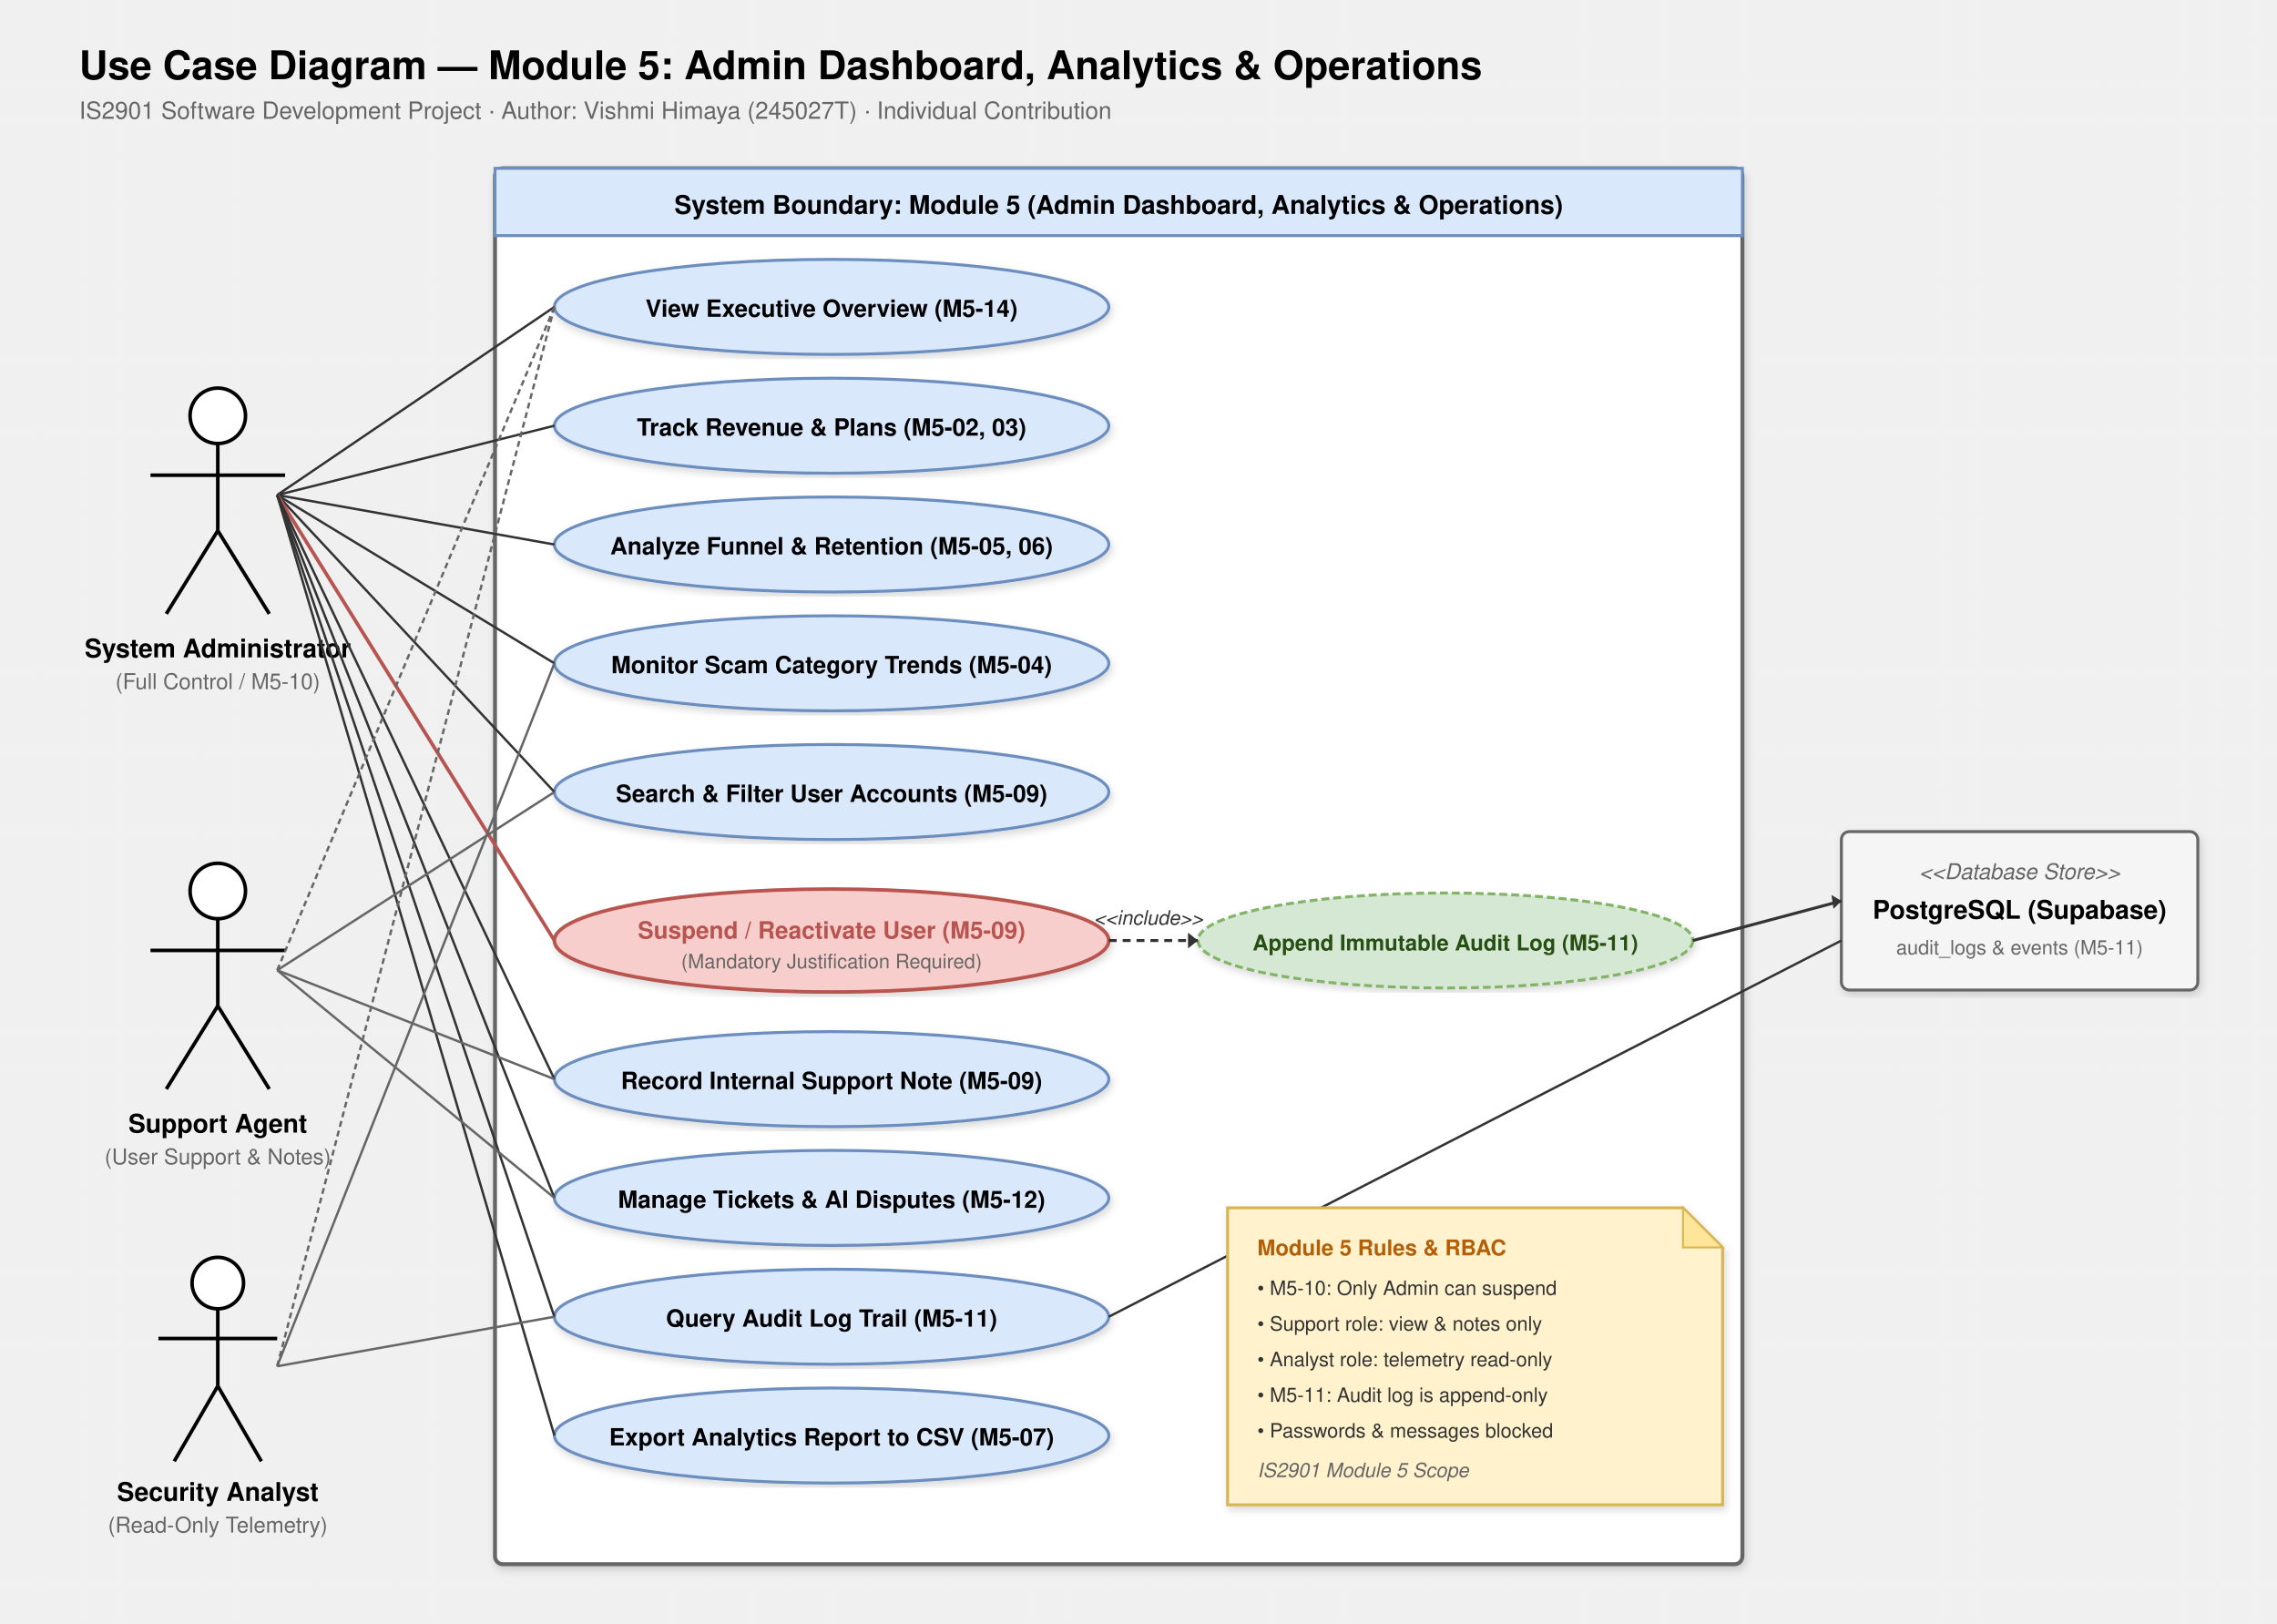
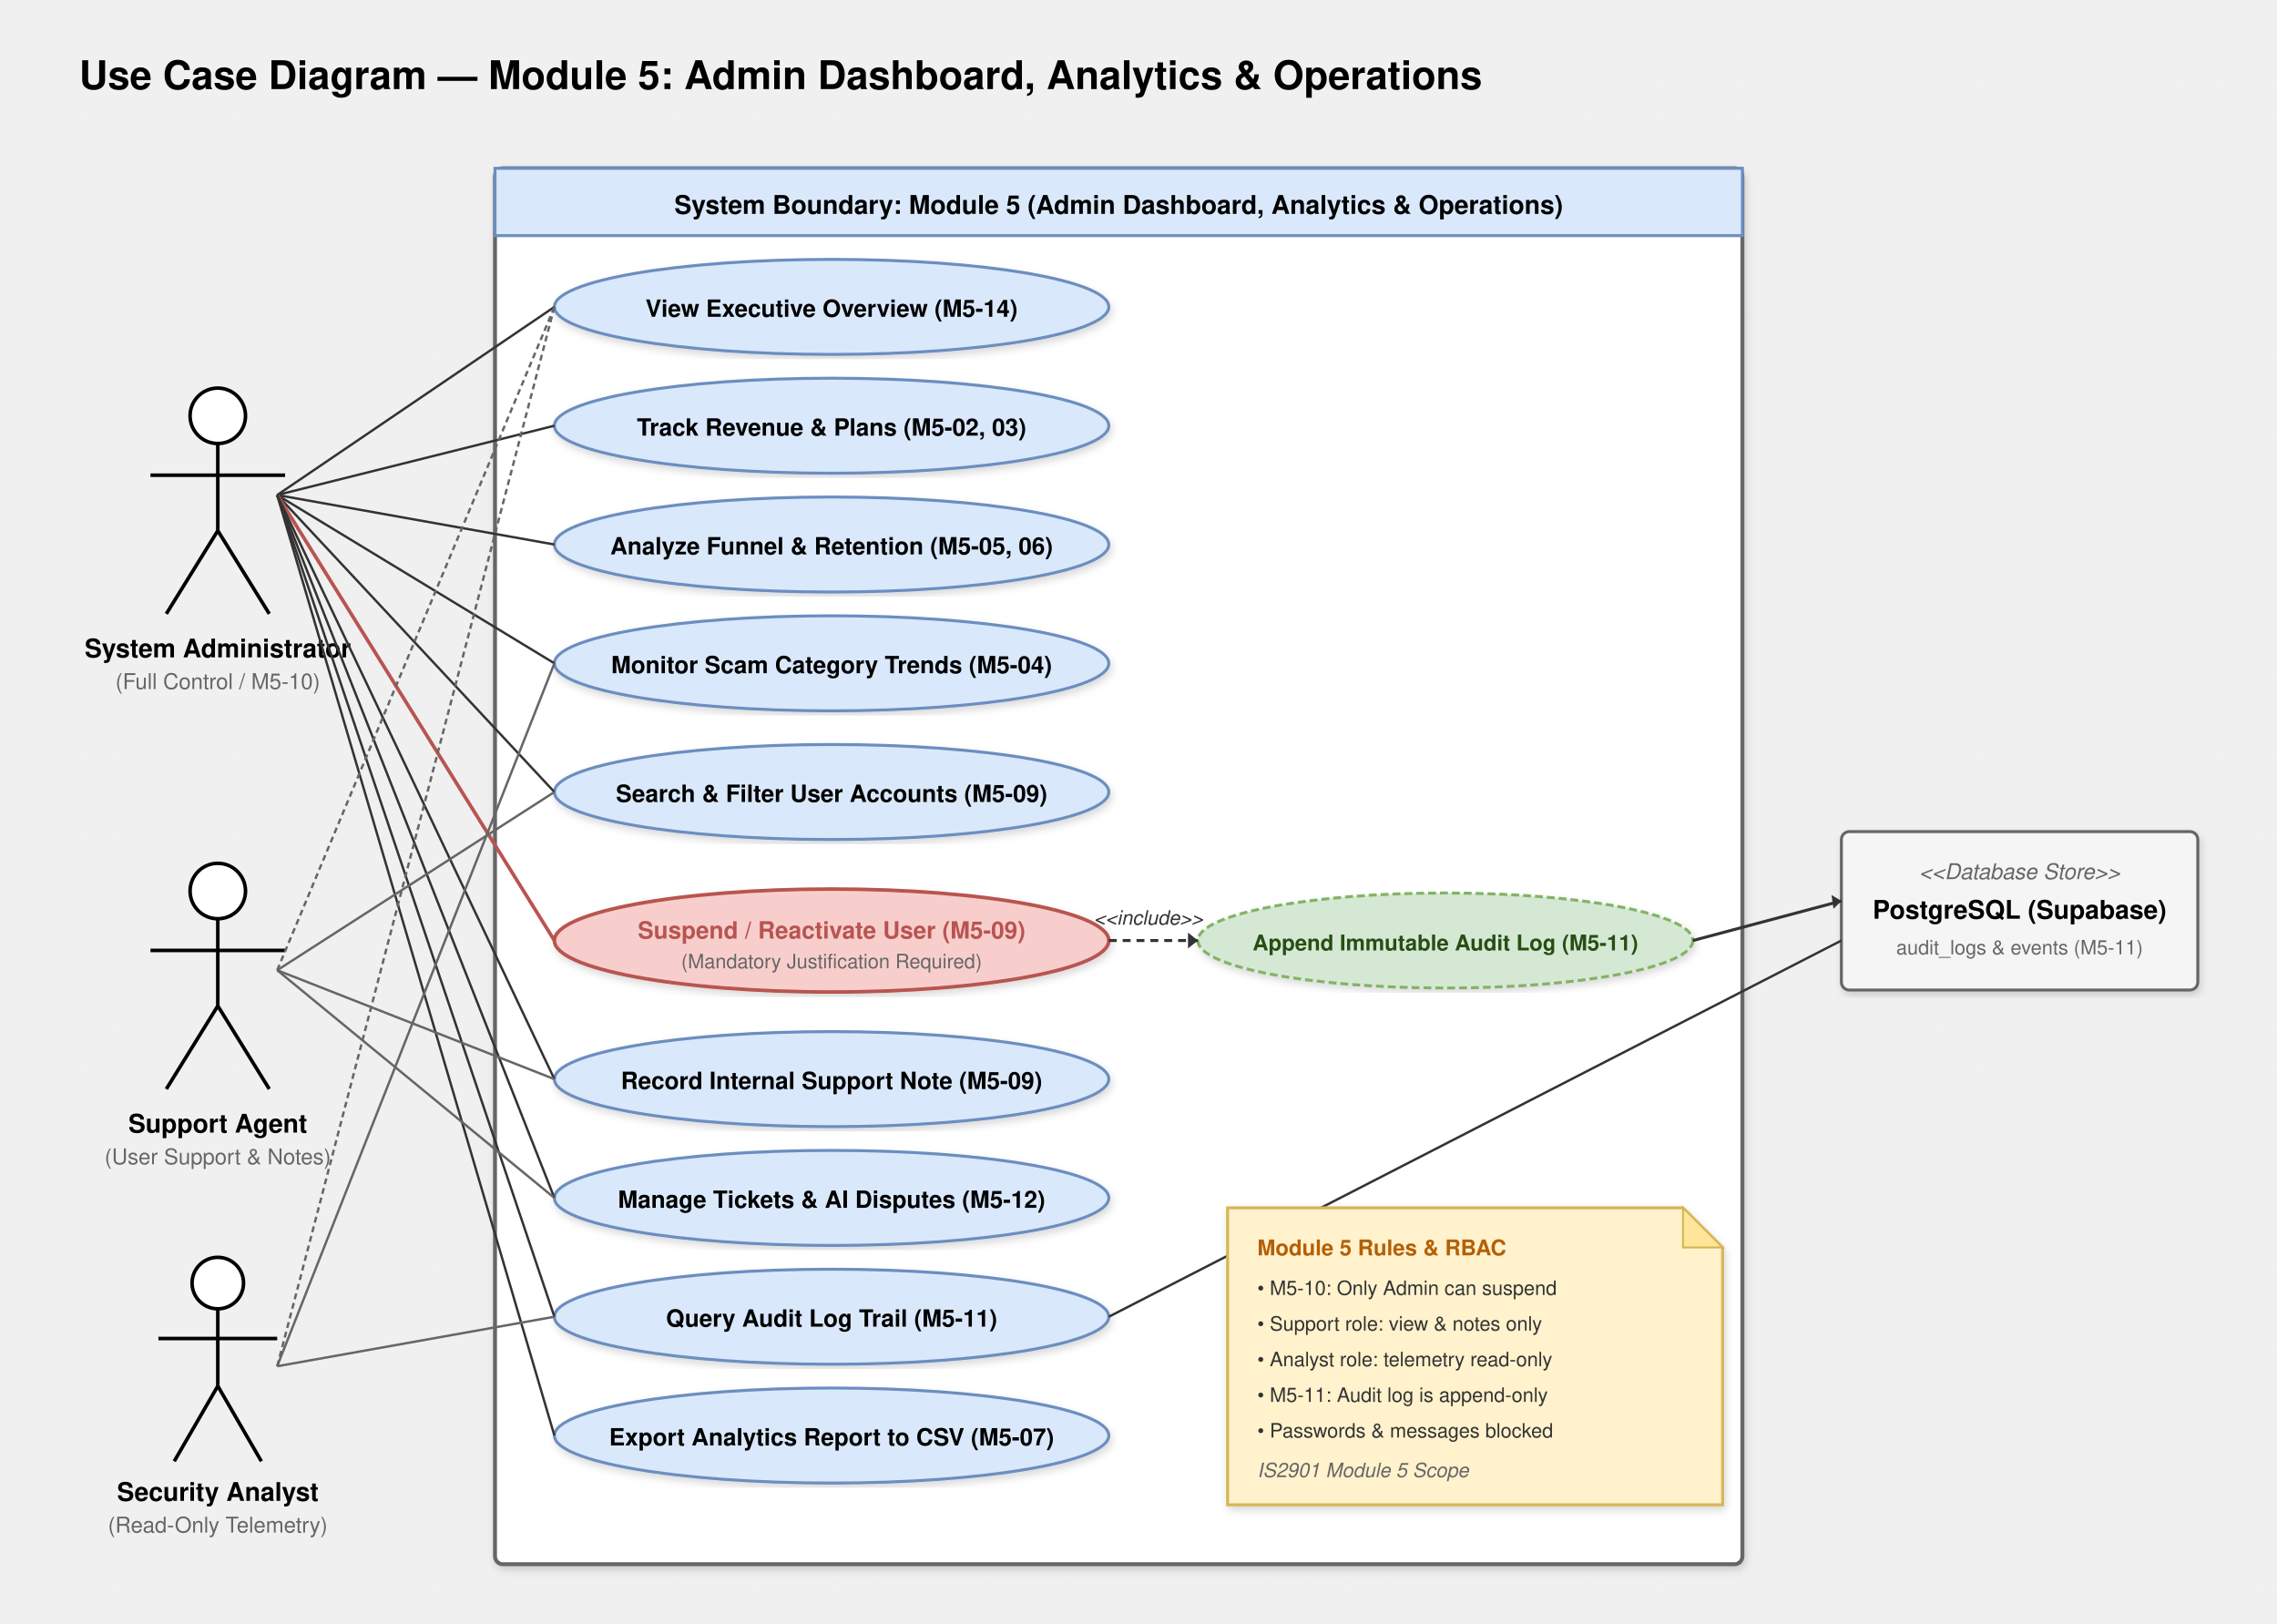
<svg xmlns="http://www.w3.org/2000/svg" viewBox="0 0 1150 820" width="100%" height="100%" style="background:#ffffff; font-family: Helvetica, Arial, sans-serif;">
  <defs>
    <pattern id="grid" width="20" height="20" patternUnits="userSpaceOnUse">
      <path d="M 20 0 L 0 0 0 20" fill="none" stroke="#f0f0f0" stroke-width="1" />
    </pattern>
    <filter id="drawio-shadow" x="-5%" y="-5%" width="110%" height="110%">
      <feDropShadow dx="1" dy="2" stdDeviation="2" flood-color="#000000" flood-opacity="0.15" />
    </filter>
  </defs>
  <rect width="100%" height="100%" fill="url(#grid)" />
-   <text x="40" y="40" font-size="20" font-weight="bold" fill="#000000">Use Case Diagram — Module 5: Admin Dashboard, Analytics &amp; Operations</text>
-   <text x="40" y="60" font-size="12" fill="#666666">IS2901 Software Development Project · Author: Vishmi Himaya (245027T) · Individual Contribution</text>
+   <text x="40" y="45" font-size="20" font-weight="bold" fill="#000000">Use Case Diagram — Module 5: Admin Dashboard, Analytics &amp; Operations</text>
  <rect x="250" y="85" width="630" height="705" fill="#ffffff" stroke="#666666" stroke-width="2" filter="url(#drawio-shadow)" rx="4" />
  <rect x="250" y="85" width="630" height="34" fill="#dae8fc" stroke="#6c8ebf" stroke-width="1.5" />
  <text x="565" y="108" font-size="13" font-weight="bold" fill="#000000" text-anchor="middle">System Boundary: Module 5 (Admin Dashboard, Analytics &amp; Operations)</text>
  <g transform="translate(60, 190)">
    <circle cx="50" cy="20" r="14" fill="#ffffff" stroke="#000000" stroke-width="1.8" />
    <line x1="50" y1="34" x2="50" y2="78" stroke="#000000" stroke-width="1.8" />
    <line x1="16" y1="50" x2="84" y2="50" stroke="#000000" stroke-width="1.8" />
    <line x1="50" y1="78" x2="24" y2="120" stroke="#000000" stroke-width="1.8" />
    <line x1="50" y1="78" x2="76" y2="120" stroke="#000000" stroke-width="1.8" />
    <text x="50" y="142" font-size="13" font-weight="bold" fill="#000000" text-anchor="middle">System Administrator</text>
    <text x="50" y="158" font-size="11" fill="#666666" text-anchor="middle">(Full Control / M5-10)</text>
  </g>
  <g transform="translate(60, 430)">
    <circle cx="50" cy="20" r="14" fill="#ffffff" stroke="#000000" stroke-width="1.8" />
    <line x1="50" y1="34" x2="50" y2="78" stroke="#000000" stroke-width="1.8" />
    <line x1="16" y1="50" x2="84" y2="50" stroke="#000000" stroke-width="1.8" />
    <line x1="50" y1="78" x2="24" y2="120" stroke="#000000" stroke-width="1.8" />
    <line x1="50" y1="78" x2="76" y2="120" stroke="#000000" stroke-width="1.8" />
    <text x="50" y="142" font-size="13" font-weight="bold" fill="#000000" text-anchor="middle">Support Agent</text>
    <text x="50" y="158" font-size="11" fill="#666666" text-anchor="middle">(User Support &amp; Notes)</text>
  </g>
  <g transform="translate(60, 630)">
    <circle cx="50" cy="18" r="13" fill="#ffffff" stroke="#000000" stroke-width="1.8" />
    <line x1="50" y1="31" x2="50" y2="70" stroke="#000000" stroke-width="1.8" />
    <line x1="20" y1="46" x2="80" y2="46" stroke="#000000" stroke-width="1.8" />
    <line x1="50" y1="70" x2="28" y2="108" stroke="#000000" stroke-width="1.8" />
    <line x1="50" y1="70" x2="72" y2="108" stroke="#000000" stroke-width="1.8" />
    <text x="50" y="128" font-size="13" font-weight="bold" fill="#000000" text-anchor="middle">Security Analyst</text>
    <text x="50" y="144" font-size="11" fill="#666666" text-anchor="middle">(Read-Only Telemetry)</text>
  </g>
  <g transform="translate(930, 420)">
    <rect x="0" y="0" width="180" height="80" fill="#f5f5f5" stroke="#666666" stroke-width="1.5" rx="4" filter="url(#drawio-shadow)" />
    <text x="90" y="24" font-size="11" font-style="italic" fill="#666666" text-anchor="middle">&lt;&lt;Database Store&gt;&gt;</text>
    <text x="90" y="44" font-size="13" font-weight="bold" fill="#000000" text-anchor="middle">PostgreSQL (Supabase)</text>
    <text x="90" y="62" font-size="10" fill="#666666" text-anchor="middle">audit_logs &amp; events (M5-11)</text>
  </g>
  <g id="uc1">
    <ellipse cx="420" cy="155" rx="140" ry="24" fill="#dae8fc" stroke="#6c8ebf" stroke-width="1.5" filter="url(#drawio-shadow)" />
    <text x="420" y="160" font-size="12" font-weight="bold" fill="#000000" text-anchor="middle">View Executive Overview (M5-14)</text>
  </g>
  <g id="uc2">
    <ellipse cx="420" cy="215" rx="140" ry="24" fill="#dae8fc" stroke="#6c8ebf" stroke-width="1.5" filter="url(#drawio-shadow)" />
    <text x="420" y="220" font-size="12" font-weight="bold" fill="#000000" text-anchor="middle">Track Revenue &amp; Plans (M5-02, 03)</text>
  </g>
  <g id="uc3">
    <ellipse cx="420" cy="275" rx="140" ry="24" fill="#dae8fc" stroke="#6c8ebf" stroke-width="1.5" filter="url(#drawio-shadow)" />
    <text x="420" y="280" font-size="12" font-weight="bold" fill="#000000" text-anchor="middle">Analyze Funnel &amp; Retention (M5-05, 06)</text>
  </g>
  <g id="uc4">
    <ellipse cx="420" cy="335" rx="140" ry="24" fill="#dae8fc" stroke="#6c8ebf" stroke-width="1.5" filter="url(#drawio-shadow)" />
    <text x="420" y="340" font-size="12" font-weight="bold" fill="#000000" text-anchor="middle">Monitor Scam Category Trends (M5-04)</text>
  </g>
  <g id="uc5">
    <ellipse cx="420" cy="400" rx="140" ry="24" fill="#dae8fc" stroke="#6c8ebf" stroke-width="1.5" filter="url(#drawio-shadow)" />
    <text x="420" y="405" font-size="12" font-weight="bold" fill="#000000" text-anchor="middle">Search &amp; Filter User Accounts (M5-09)</text>
  </g>
  <g id="uc6">
    <ellipse cx="420" cy="475" rx="140" ry="26" fill="#f8cecc" stroke="#b85450" stroke-width="1.8" filter="url(#drawio-shadow)" />
    <text x="420" y="474" font-size="12" font-weight="bold" fill="#b85450" text-anchor="middle">Suspend / Reactivate User (M5-09)</text>
    <text x="420" y="489" font-size="10" fill="#666666" text-anchor="middle">(Mandatory Justification Required)</text>
  </g>
  <g id="uc6_inc">
    <ellipse cx="730" cy="475" rx="125" ry="24" fill="#d5e8d4" stroke="#82b366" stroke-width="1.5" stroke-dasharray="4 2" filter="url(#drawio-shadow)" />
    <text x="730" y="480" font-size="11" font-weight="bold" fill="#274e13" text-anchor="middle">Append Immutable Audit Log (M5-11)</text>
  </g>
  <g id="uc7">
    <ellipse cx="420" cy="545" rx="140" ry="24" fill="#dae8fc" stroke="#6c8ebf" stroke-width="1.5" filter="url(#drawio-shadow)" />
    <text x="420" y="550" font-size="12" font-weight="bold" fill="#000000" text-anchor="middle">Record Internal Support Note (M5-09)</text>
  </g>
  <g id="uc8">
    <ellipse cx="420" cy="605" rx="140" ry="24" fill="#dae8fc" stroke="#6c8ebf" stroke-width="1.5" filter="url(#drawio-shadow)" />
    <text x="420" y="610" font-size="12" font-weight="bold" fill="#000000" text-anchor="middle">Manage Tickets &amp; AI Disputes (M5-12)</text>
  </g>
  <g id="uc9">
    <ellipse cx="420" cy="665" rx="140" ry="24" fill="#dae8fc" stroke="#6c8ebf" stroke-width="1.5" filter="url(#drawio-shadow)" />
    <text x="420" y="670" font-size="12" font-weight="bold" fill="#000000" text-anchor="middle">Query Audit Log Trail (M5-11)</text>
  </g>
  <g id="uc10">
    <ellipse cx="420" cy="725" rx="140" ry="24" fill="#dae8fc" stroke="#6c8ebf" stroke-width="1.5" filter="url(#drawio-shadow)" />
    <text x="420" y="730" font-size="12" font-weight="bold" fill="#000000" text-anchor="middle">Export Analytics Report to CSV (M5-07)</text>
  </g>
  <line x1="560" y1="475" x2="605" y2="475" stroke="#333333" stroke-width="1.5" stroke-dasharray="4 3" />
  <polygon points="600,471 605,475 600,479" fill="#333333" />
  <text x="580" y="467" font-size="10" font-style="italic" fill="#333333" text-anchor="middle">&lt;&lt;include&gt;&gt;</text>
  <line x1="140" y1="250" x2="280" y2="155" stroke="#333333" stroke-width="1.2" />
  <line x1="140" y1="250" x2="280" y2="215" stroke="#333333" stroke-width="1.2" />
  <line x1="140" y1="250" x2="280" y2="275" stroke="#333333" stroke-width="1.2" />
  <line x1="140" y1="250" x2="280" y2="335" stroke="#333333" stroke-width="1.2" />
  <line x1="140" y1="250" x2="280" y2="400" stroke="#333333" stroke-width="1.2" />
  <line x1="140" y1="250" x2="280" y2="475" stroke="#b85450" stroke-width="1.8" />
  <line x1="140" y1="250" x2="280" y2="545" stroke="#333333" stroke-width="1.2" />
  <line x1="140" y1="250" x2="280" y2="605" stroke="#333333" stroke-width="1.2" />
  <line x1="140" y1="250" x2="280" y2="665" stroke="#333333" stroke-width="1.2" />
  <line x1="140" y1="250" x2="280" y2="725" stroke="#333333" stroke-width="1.2" />
  <line x1="140" y1="490" x2="280" y2="155" stroke="#666666" stroke-width="1.2" stroke-dasharray="3 2" />
  <line x1="140" y1="490" x2="280" y2="400" stroke="#666666" stroke-width="1.2" />
  <line x1="140" y1="490" x2="280" y2="545" stroke="#666666" stroke-width="1.2" />
  <line x1="140" y1="490" x2="280" y2="605" stroke="#666666" stroke-width="1.2" />
  <line x1="140" y1="690" x2="280" y2="155" stroke="#666666" stroke-width="1.2" stroke-dasharray="3 2" />
  <line x1="140" y1="690" x2="280" y2="335" stroke="#666666" stroke-width="1.2" />
  <line x1="140" y1="690" x2="280" y2="665" stroke="#666666" stroke-width="1.2" />
  <line x1="855" y1="475" x2="930" y2="455" stroke="#333333" stroke-width="1.5" />
  <polygon points="925,452 930,455 926,459" fill="#333333" />
  <line x1="560" y1="665" x2="930" y2="475" stroke="#333333" stroke-width="1.2" />
  <g transform="translate(620, 610)">
    <polygon points="0,0 230,0 250,20 250,150 0,150" fill="#fff2cc" stroke="#d6b656" stroke-width="1.5" filter="url(#drawio-shadow)" />
    <polygon points="230,0 230,20 250,20" fill="#ffe599" stroke="#d6b656" stroke-width="1" />
    <text x="15" y="24" font-size="11" font-weight="bold" fill="#b45f06">Module 5 Rules &amp; RBAC</text>
    <text x="15" y="44" font-size="10" fill="#333333">• M5-10: Only Admin can suspend</text>
    <text x="15" y="62" font-size="10" fill="#333333">• Support role: view &amp; notes only</text>
    <text x="15" y="80" font-size="10" fill="#333333">• Analyst role: telemetry read-only</text>
    <text x="15" y="98" font-size="10" fill="#333333">• M5-11: Audit log is append-only</text>
    <text x="15" y="116" font-size="10" fill="#333333">• Passwords &amp; messages blocked</text>
    <text x="15" y="136" font-size="10" font-style="italic" fill="#666666">IS2901 Module 5 Scope</text>
  </g>
</svg>
